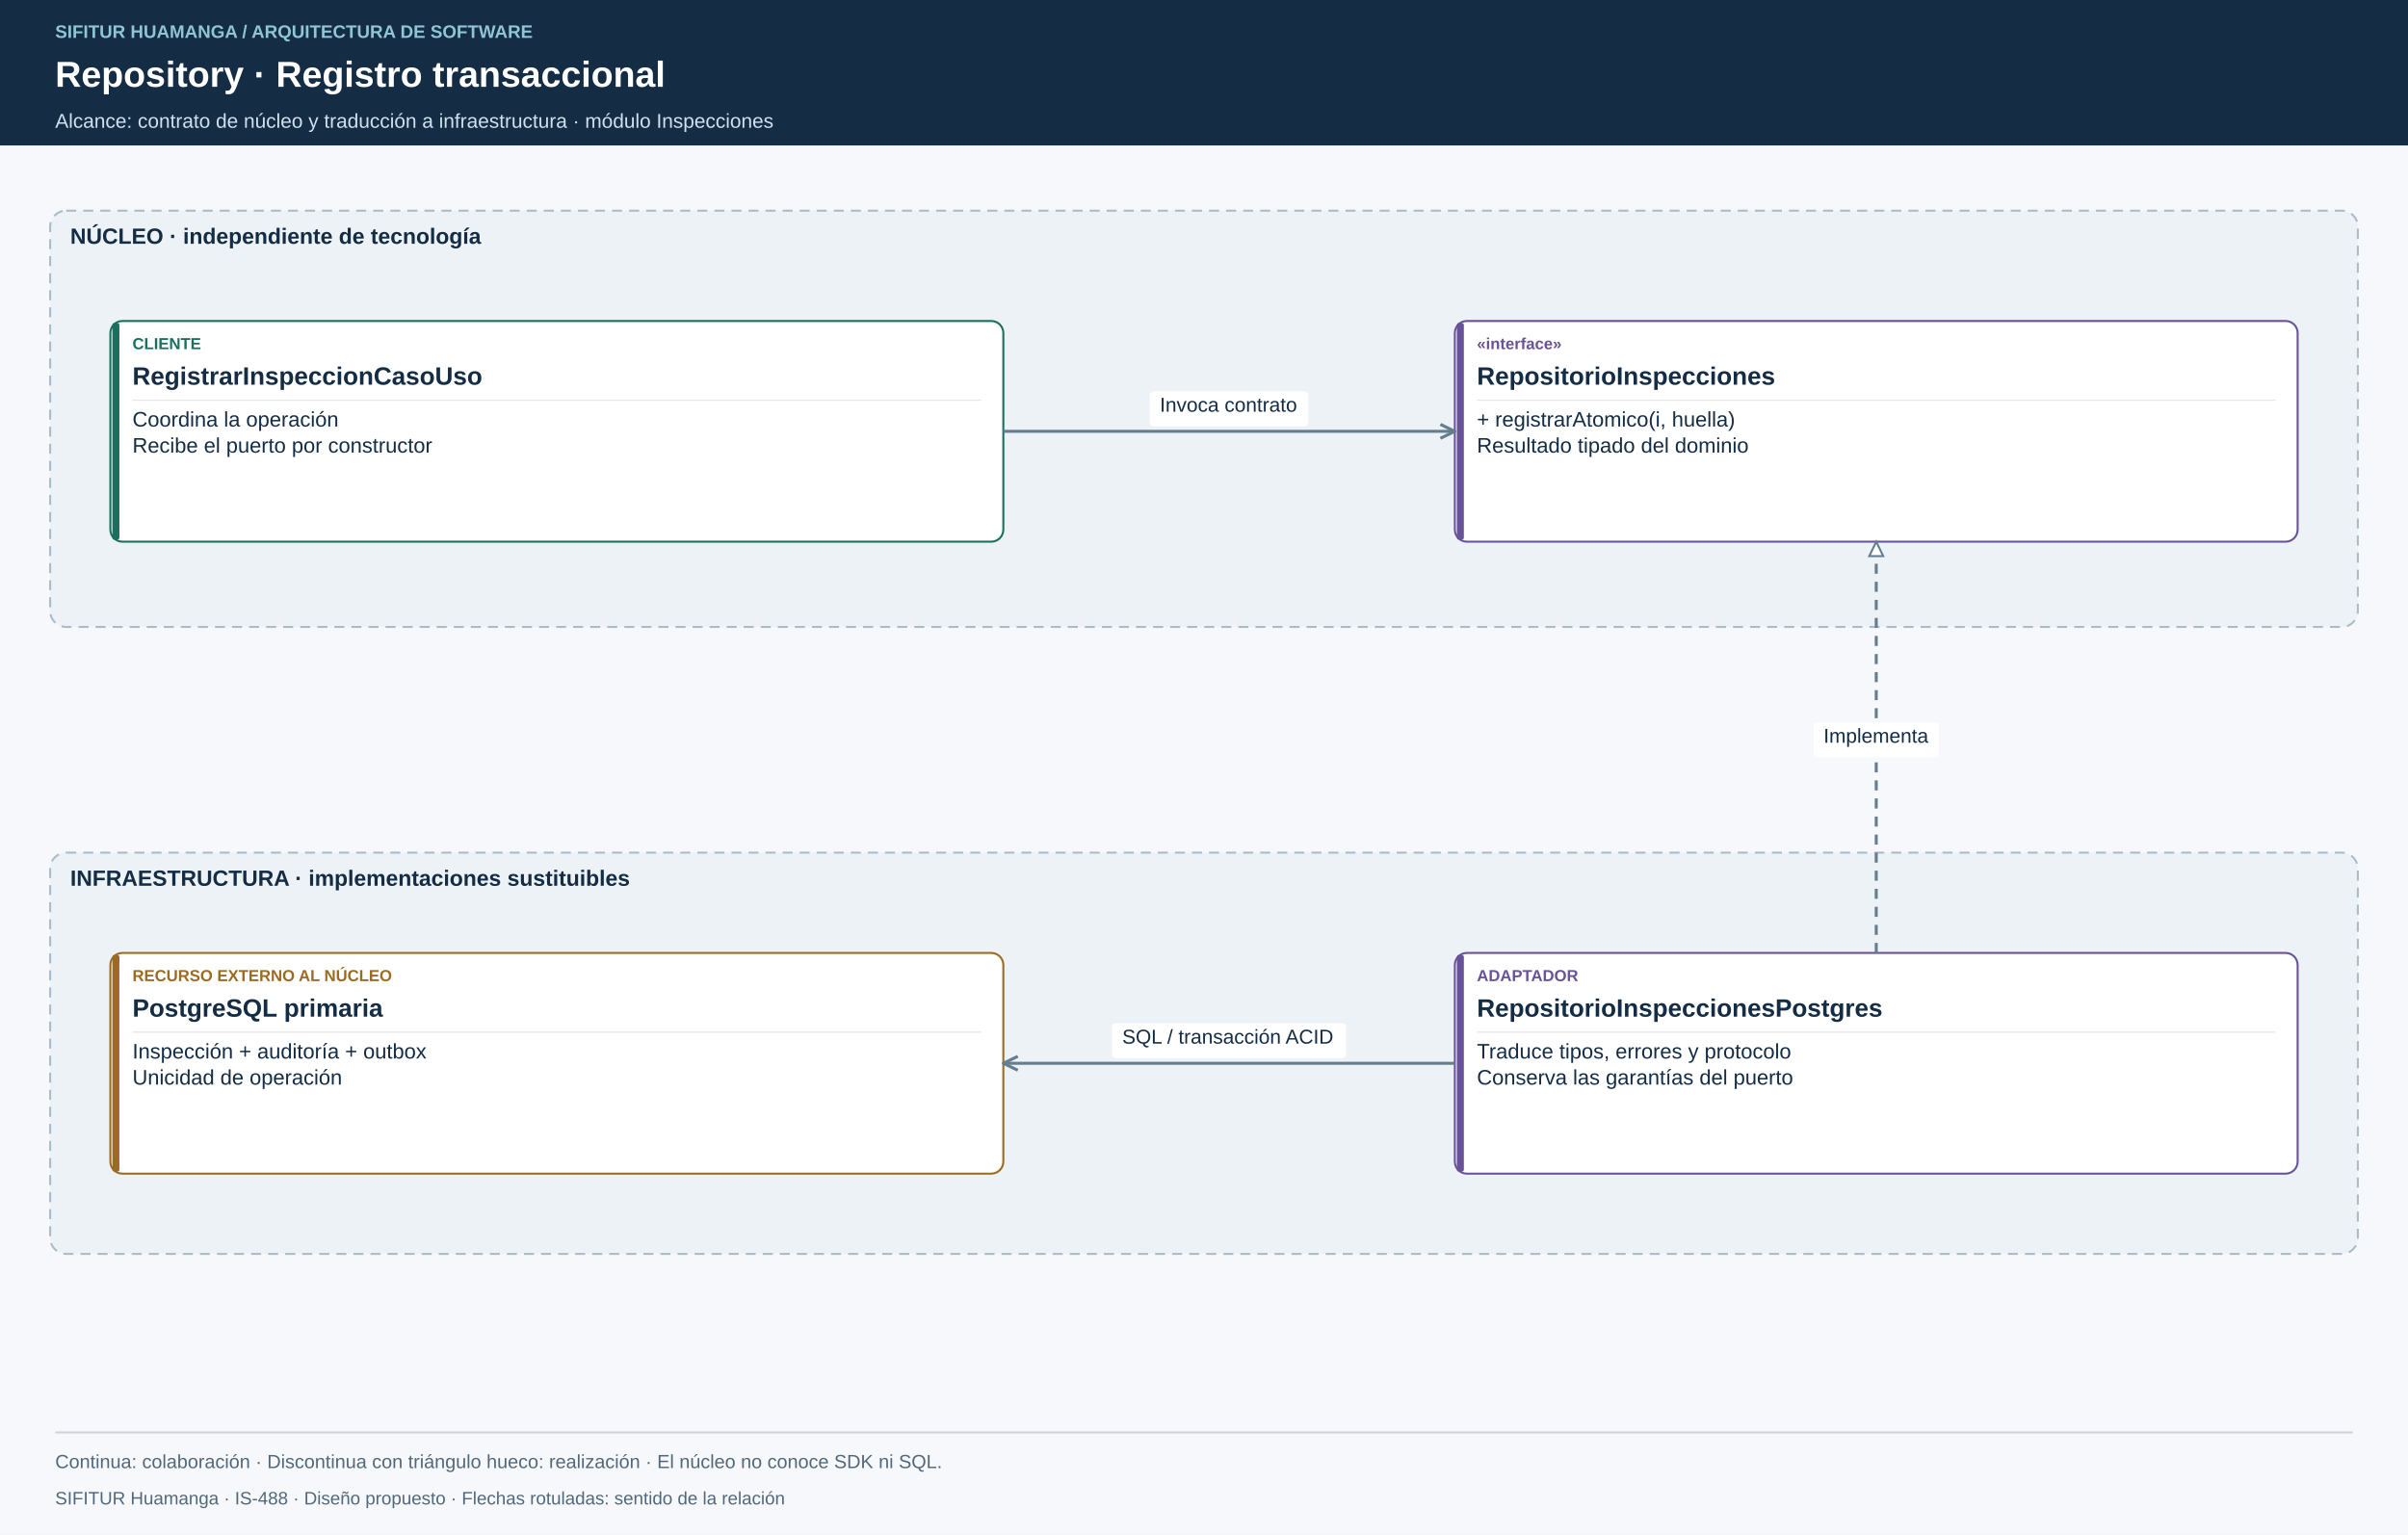
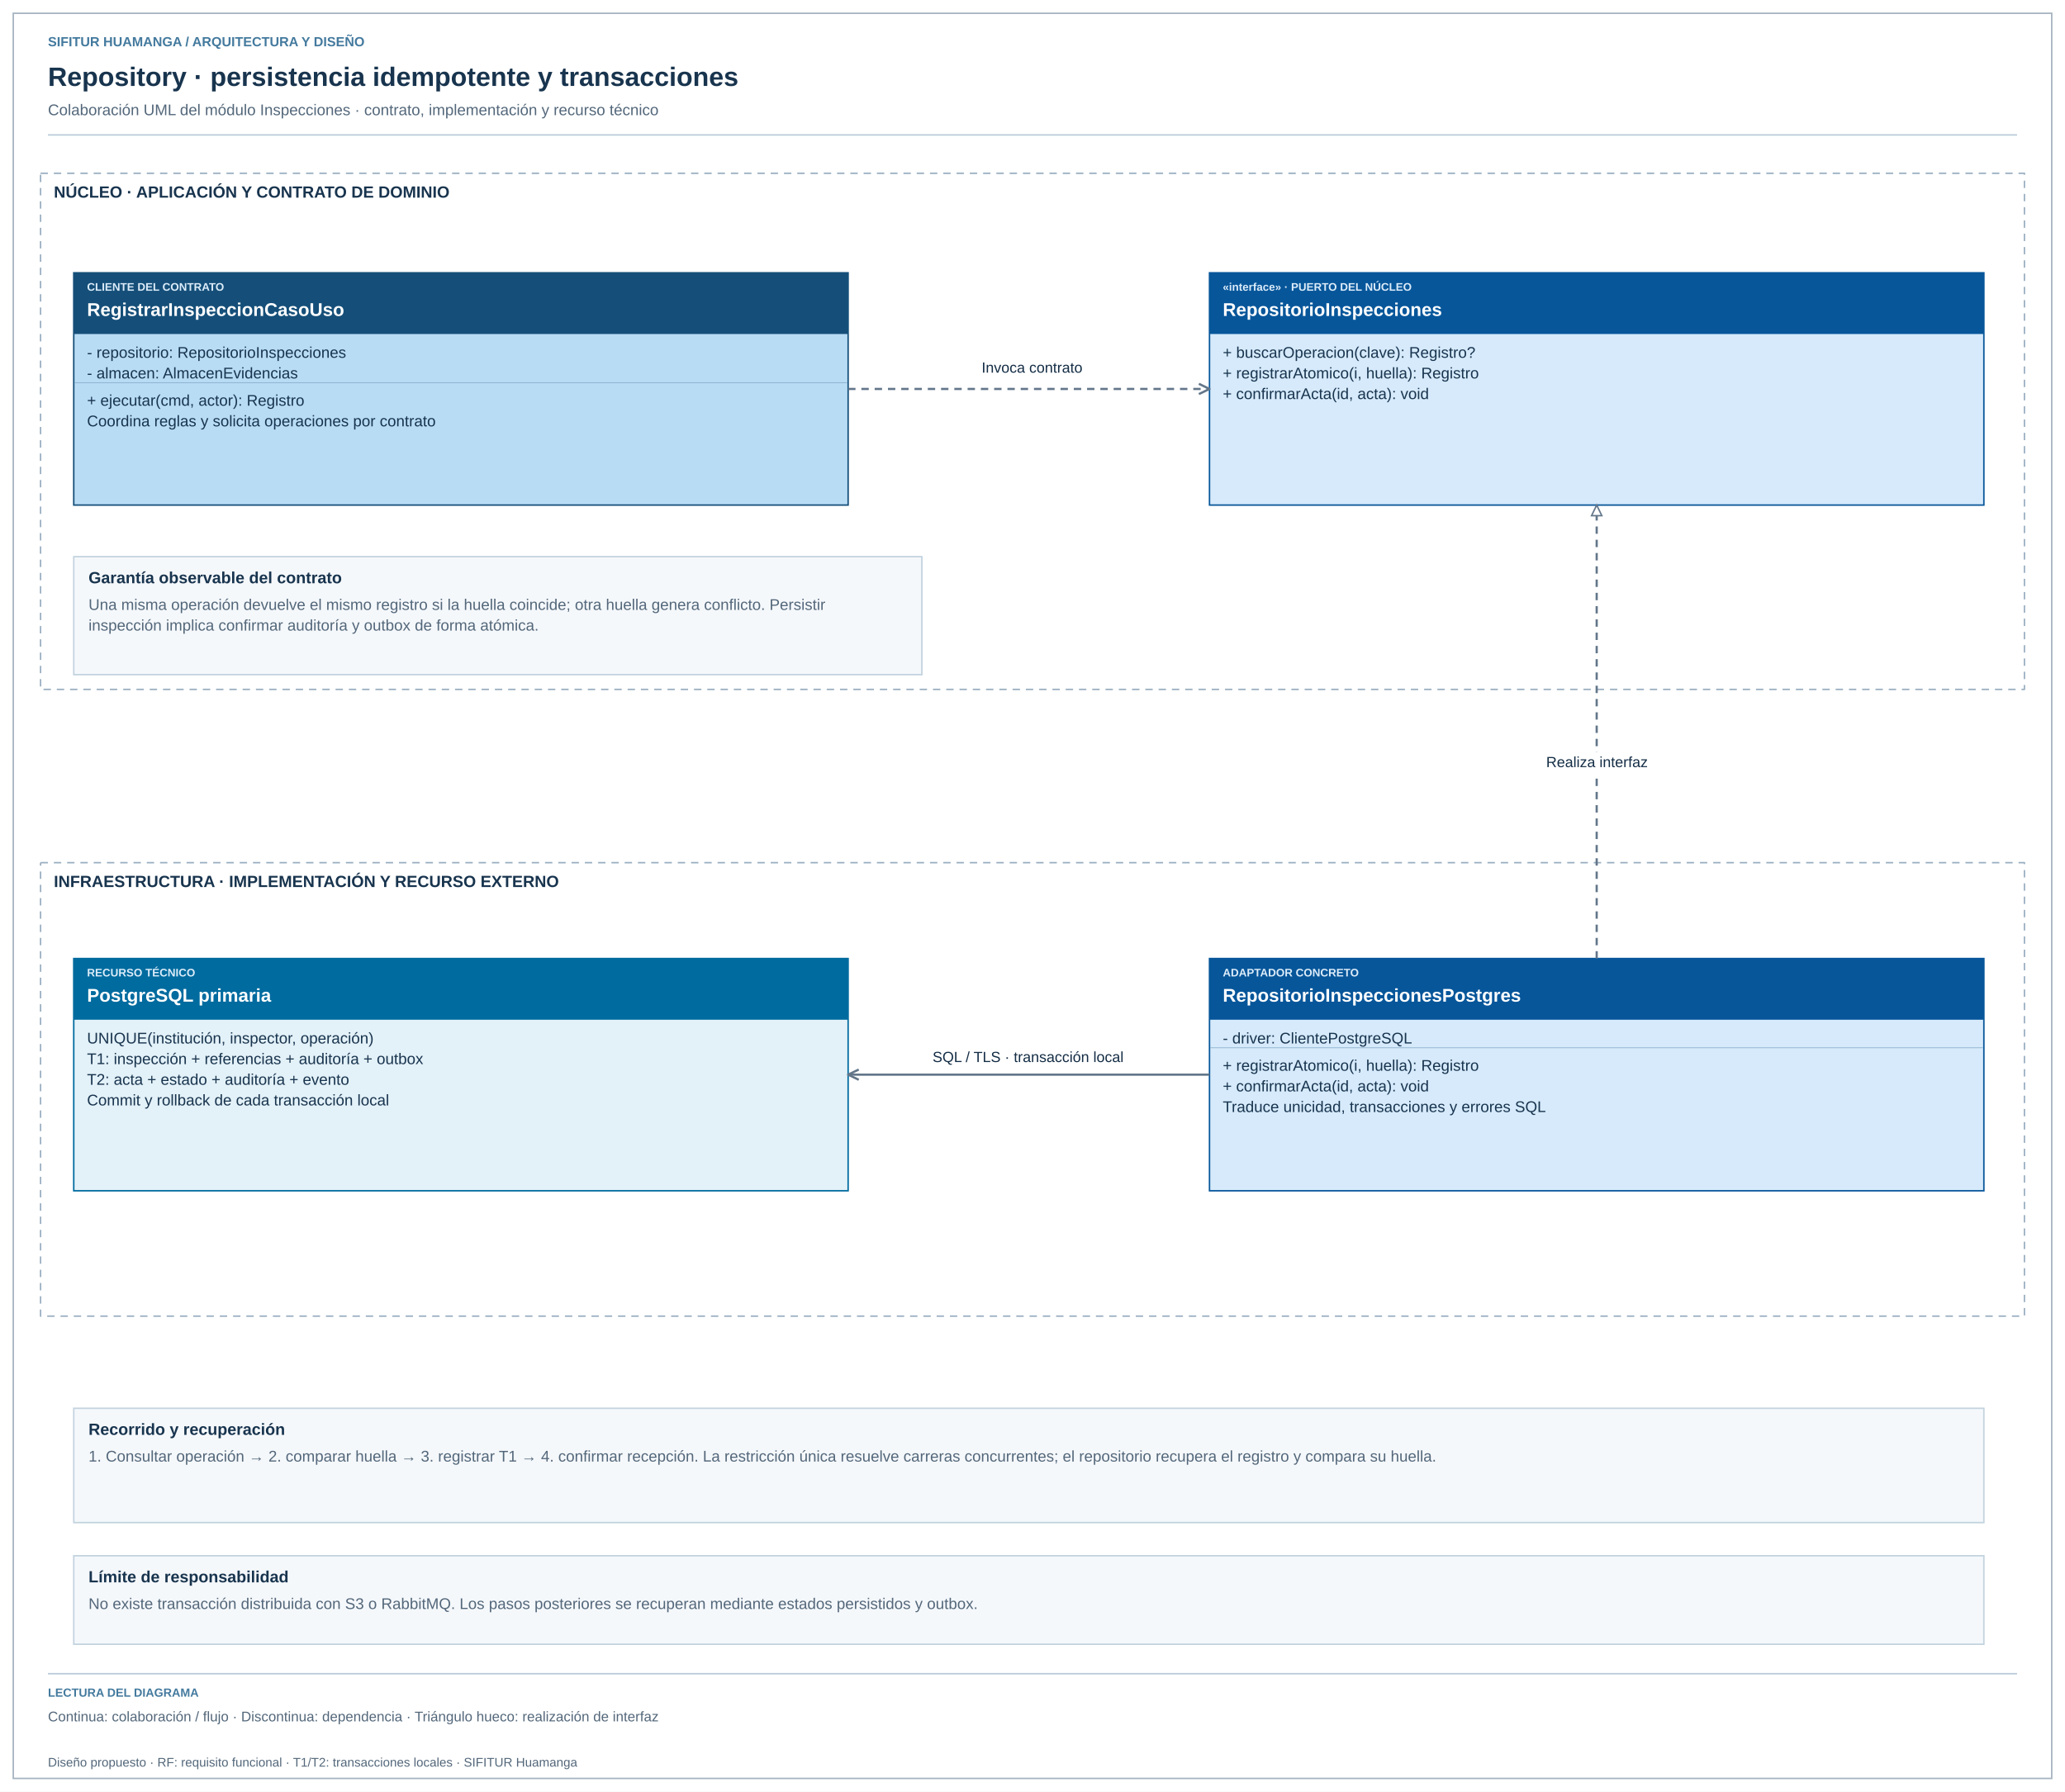
- <svg xmlns="http://www.w3.org/2000/svg" width="2400" height="1530" viewBox="0 0 2400 1530" role="img">
-   <rect width="100%" height="100%" fill="#f6f8fb" />
-   <rect x="0" y="0" width="2400" height="145" rx="0" fill="#142d45" stroke="none" stroke-width="2" />
-   <text x="55" y="37.76" font-family="Arial,sans-serif" font-size="18" font-weight="700" fill="#90c5d5">SIFITUR HUAMANGA  /  ARQUITECTURA DE SOFTWARE</text>
-   <text x="55" y="86.52" font-family="Arial,sans-serif" font-size="36" font-weight="700" fill="white">Repository · Registro transaccional</text>
-   <text x="55" y="127.4" font-family="Arial,sans-serif" font-size="20" font-weight="400" fill="#d1e0ed">Alcance: contrato de núcleo y traducción a infraestructura · módulo Inspecciones</text>
-   <rect x="50" y="210" width="2300" height="415" rx="16" fill="#edf2f7" stroke="#aabcca" stroke-width="2" stroke-dasharray="10 7" />
-   <text x="70" y="243.04" font-family="Arial,sans-serif" font-size="22" font-weight="700" fill="#142d45">NÚCLEO · independiente de tecnología</text>
-   <rect x="110" y="320" width="890" height="220" rx="12" fill="white" stroke="#19705d" stroke-width="2" />
-   <rect x="112" y="322" width="7" height="216" rx="2" fill="#19705d" stroke="none" stroke-width="2" />
-   <text x="132" y="348.12" font-family="Arial,sans-serif" font-size="16" font-weight="700" fill="#19705d">CLIENTE</text>
-   <text x="132" y="383.5" font-family="Arial,sans-serif" font-size="25" font-weight="700" fill="#142d45">RegistrarInspeccionCasoUso</text>
-   <polyline points="132,399 978,399" fill="none" stroke="#dce3ea" stroke-width="1" stroke-linejoin="round" />
-   <text x="132" y="425.22" font-family="Arial,sans-serif" font-size="21" font-weight="400" fill="#142d45">Coordina la operación</text>
-   <text x="132" y="451.22" font-family="Arial,sans-serif" font-size="21" font-weight="400" fill="#142d45">Recibe el puerto por constructor</text>
-   <rect x="1450" y="320" width="840" height="220" rx="12" fill="white" stroke="#685298" stroke-width="2" />
-   <rect x="1452" y="322" width="7" height="216" rx="2" fill="#685298" stroke="none" stroke-width="2" />
-   <text x="1472" y="348.12" font-family="Arial,sans-serif" font-size="16" font-weight="700" fill="#685298">«interface»</text>
-   <text x="1472" y="383.5" font-family="Arial,sans-serif" font-size="25" font-weight="700" fill="#142d45">RepositorioInspecciones</text>
-   <polyline points="1472,399 2268,399" fill="none" stroke="#dce3ea" stroke-width="1" stroke-linejoin="round" />
-   <text x="1472" y="425.22" font-family="Arial,sans-serif" font-size="21" font-weight="400" fill="#142d45">+ registrarAtomico(i, huella)</text>
-   <text x="1472" y="451.22" font-family="Arial,sans-serif" font-size="21" font-weight="400" fill="#142d45">Resultado tipado del dominio</text>
-   <polyline points="1000,430.0 1225.0,430.0 1450,430.0" fill="none" stroke="#657e8e" stroke-width="3" stroke-linejoin="round" />
-   <polyline points="1435.593,436.959 1450,430.0 1435.593,423.041" fill="none" stroke="#657e8e" stroke-width="3" stroke-linejoin="round" />
-   <rect x="1146.0" y="390" width="158.0" height="35" rx="4" fill="#ffffff" stroke="none" stroke-width="2" />
-   <text x="1156.0" y="410.4" font-family="Arial,sans-serif" font-size="20" font-weight="400" fill="#142d45">Invoca contrato</text>
-   <rect x="50" y="850" width="2300" height="400" rx="16" fill="#edf2f7" stroke="#aabcca" stroke-width="2" stroke-dasharray="10 7" />
-   <text x="70" y="883.04" font-family="Arial,sans-serif" font-size="22" font-weight="700" fill="#142d45">INFRAESTRUCTURA · implementaciones sustituibles</text>
-   <rect x="1450" y="950" width="840" height="220" rx="12" fill="white" stroke="#685298" stroke-width="2" />
-   <rect x="1452" y="952" width="7" height="216" rx="2" fill="#685298" stroke="none" stroke-width="2" />
-   <text x="1472" y="978.12" font-family="Arial,sans-serif" font-size="16" font-weight="700" fill="#685298">ADAPTADOR</text>
-   <text x="1472" y="1013.5" font-family="Arial,sans-serif" font-size="25" font-weight="700" fill="#142d45">RepositorioInspeccionesPostgres</text>
-   <polyline points="1472,1029 2268,1029" fill="none" stroke="#dce3ea" stroke-width="1" stroke-linejoin="round" />
-   <text x="1472" y="1055.22" font-family="Arial,sans-serif" font-size="21" font-weight="400" fill="#142d45">Traduce tipos, errores y protocolo</text>
-   <text x="1472" y="1081.22" font-family="Arial,sans-serif" font-size="21" font-weight="400" fill="#142d45">Conserva las garantías del puerto</text>
-   <rect x="110" y="950" width="890" height="220" rx="12" fill="white" stroke="#9b6b23" stroke-width="2" />
-   <rect x="112" y="952" width="7" height="216" rx="2" fill="#9b6b23" stroke="none" stroke-width="2" />
-   <text x="132" y="978.12" font-family="Arial,sans-serif" font-size="16" font-weight="700" fill="#9b6b23">RECURSO EXTERNO AL NÚCLEO</text>
-   <text x="132" y="1013.5" font-family="Arial,sans-serif" font-size="25" font-weight="700" fill="#142d45">PostgreSQL primaria</text>
-   <polyline points="132,1029 978,1029" fill="none" stroke="#dce3ea" stroke-width="1" stroke-linejoin="round" />
-   <text x="132" y="1055.22" font-family="Arial,sans-serif" font-size="21" font-weight="400" fill="#142d45">Inspección + auditoría + outbox</text>
-   <text x="132" y="1081.22" font-family="Arial,sans-serif" font-size="21" font-weight="400" fill="#142d45">Unicidad de operación</text>
-   <polyline points="1870.0,950 1870.0,745.0 1870.0,540" fill="none" stroke="#657e8e" stroke-width="3" stroke-linejoin="round" stroke-dasharray="10 8" />
-   <polygon points="1870.0,540 1876.959,554.407 1863.041,554.407" fill="white" stroke="#657e8e" stroke-width="2" />
-   <rect x="1807.5" y="720" width="125.0" height="35" rx="4" fill="#ffffff" stroke="none" stroke-width="2" />
-   <text x="1817.5" y="740.4" font-family="Arial,sans-serif" font-size="20" font-weight="400" fill="#142d45">Implementa</text>
-   <polyline points="1450,1060.0 1225.0,1060.0 1000,1060.0" fill="none" stroke="#657e8e" stroke-width="3" stroke-linejoin="round" />
-   <polyline points="1014.407,1053.041 1000,1060.0 1014.407,1066.959" fill="none" stroke="#657e8e" stroke-width="3" stroke-linejoin="round" />
-   <rect x="1108.516" y="1020" width="232.969" height="35" rx="4" fill="#ffffff" stroke="none" stroke-width="2" />
-   <text x="1118.516" y="1040.4" font-family="Arial,sans-serif" font-size="20" font-weight="400" fill="#142d45">SQL / transacción ACID</text>
-   <polyline points="55,1428 2345,1428" fill="none" stroke="#c8d4df" stroke-width="2" stroke-linejoin="round" />
-   <text x="55" y="1463.58" font-family="Arial,sans-serif" font-size="19" font-weight="400" fill="#52687a">Continua: colaboración · Discontinua con triángulo hueco: realización · El núcleo no conoce SDK ni SQL.</text>
-   <text x="55" y="1499.76" font-family="Arial,sans-serif" font-size="18" font-weight="400" fill="#52687a">SIFITUR Huamanga · IS-488 · Diseño propuesto · Flechas rotuladas: sentido de la relación</text>
+ <svg xmlns="http://www.w3.org/2000/svg" width="2800" height="2430" viewBox="0 0 2800 2430" role="img">
+   <rect width="100%" height="100%" fill="white" />
+   <rect x="18" y="18" width="2764" height="2394" rx="0" fill="white" stroke="#a6b3bf" stroke-width="2" />
+   <text x="65" y="62.76" font-family="Arial,sans-serif" font-size="18" font-weight="700" fill="#447a9e">SIFITUR HUAMANGA  /  ARQUITECTURA Y DISEÑO</text>
+   <text x="65" y="116.52" font-family="Arial,sans-serif" font-size="36" font-weight="700" fill="#18344e">Repository · persistencia idempotente y transacciones</text>
+   <text x="65" y="156.22" font-family="Arial,sans-serif" font-size="21" font-weight="400" fill="#53677a">Colaboración UML del módulo Inspecciones · contrato, implementación y recurso técnico</text>
+   <polyline points="65,183 2735,183" fill="none" stroke="#b8c9d8" stroke-width="2" stroke-linejoin="round" />
+   <polyline points="55,235 2745,235 2745,935 55,935 55,235" fill="none" stroke="#9aafc1" stroke-width="2" stroke-linejoin="round" stroke-dasharray="10 8" />
+   <text x="73" y="268.04" font-family="Arial,sans-serif" font-size="22" font-weight="700" fill="#18344e">NÚCLEO · APLICACIÓN Y CONTRATO DE DOMINIO</text>
+   <rect x="100" y="370" width="1050" height="315" rx="0" fill="#b9dcf5" stroke="#154f79" stroke-width="2" />
+   <rect x="100" y="370" width="1050" height="83" rx="0" fill="#154f79" stroke="none" stroke-width="2" />
+   <text x="118" y="394.3" font-family="Arial,sans-serif" font-size="15" font-weight="700" fill="#dcecf9">CLIENTE DEL CONTRATO</text>
+   <text x="118" y="428.5" font-family="Arial,sans-serif" font-size="25" font-weight="700" fill="white">RegistrarInspeccionCasoUso</text>
+   <text x="118" y="485.22" font-family="Arial,sans-serif" font-size="21" font-weight="400" fill="#18344e">- repositorio: RepositorioInspecciones</text>
+   <text x="118" y="513.22" font-family="Arial,sans-serif" font-size="21" font-weight="400" fill="#18344e">- almacen: AlmacenEvidencias</text>
+   <polyline points="101,519 1149,519" fill="none" stroke="#8cafcb" stroke-width="1" stroke-linejoin="round" />
+   <text x="118" y="550.22" font-family="Arial,sans-serif" font-size="21" font-weight="400" fill="#18344e">+ ejecutar(cmd, actor): Registro</text>
+   <text x="118" y="578.22" font-family="Arial,sans-serif" font-size="21" font-weight="400" fill="#18344e">Coordina reglas y solicita operaciones por contrato</text>
+   <rect x="1640" y="370" width="1050" height="315" rx="0" fill="#d6eafb" stroke="#07569a" stroke-width="2" />
+   <rect x="1640" y="370" width="1050" height="83" rx="0" fill="#07569a" stroke="none" stroke-width="2" />
+   <text x="1658" y="394.3" font-family="Arial,sans-serif" font-size="15" font-weight="700" fill="#dcecf9">«interface» · PUERTO DEL NÚCLEO</text>
+   <text x="1658" y="428.5" font-family="Arial,sans-serif" font-size="25" font-weight="700" fill="white">RepositorioInspecciones</text>
+   <text x="1658" y="485.22" font-family="Arial,sans-serif" font-size="21" font-weight="400" fill="#18344e">+ buscarOperacion(clave): Registro?</text>
+   <text x="1658" y="513.22" font-family="Arial,sans-serif" font-size="21" font-weight="400" fill="#18344e">+ registrarAtomico(i, huella): Registro</text>
+   <text x="1658" y="541.22" font-family="Arial,sans-serif" font-size="21" font-weight="400" fill="#18344e">+ confirmarActa(id, acta): void</text>
+   <polyline points="1150,527.5 1395.0,527.5 1640,527.5" fill="none" stroke="#63768a" stroke-width="3" stroke-linejoin="round" stroke-dasharray="10 8" />
+   <polyline points="1625.593,534.459 1640,527.5 1625.593,520.541" fill="none" stroke="#63768a" stroke-width="3" stroke-linejoin="round" />
+   <rect x="1321.0" y="485" width="158.0" height="35" rx="4" fill="#ffffff" stroke="none" stroke-width="2" />
+   <text x="1331.0" y="505.4" font-family="Arial,sans-serif" font-size="20" font-weight="400" fill="#142d45">Invoca contrato</text>
+   <rect x="100" y="755" width="1150" height="160" rx="0" fill="#f5f8fb" stroke="#c3d3df" stroke-width="2" />
+   <text x="120" y="791.04" font-family="Arial,sans-serif" font-size="22" font-weight="700" fill="#18344e">Garantía observable del contrato</text>
+   <text x="120" y="827.22" font-family="Arial,sans-serif" font-size="21" font-weight="400" fill="#53677a">Una misma operación devuelve el mismo registro si la huella coincide; otra huella genera conflicto. Persistir</text>
+   <text x="120" y="855.22" font-family="Arial,sans-serif" font-size="21" font-weight="400" fill="#53677a">inspección implica confirmar auditoría y outbox de forma atómica.</text>
+   <polyline points="55,1170 2745,1170 2745,1785 55,1785 55,1170" fill="none" stroke="#9aafc1" stroke-width="2" stroke-linejoin="round" stroke-dasharray="10 8" />
+   <text x="73" y="1203.04" font-family="Arial,sans-serif" font-size="22" font-weight="700" fill="#18344e">INFRAESTRUCTURA · IMPLEMENTACIÓN Y RECURSO EXTERNO</text>
+   <rect x="1640" y="1300" width="1050" height="315" rx="0" fill="#d6eafb" stroke="#07569a" stroke-width="2" />
+   <rect x="1640" y="1300" width="1050" height="83" rx="0" fill="#07569a" stroke="none" stroke-width="2" />
+   <text x="1658" y="1324.3" font-family="Arial,sans-serif" font-size="15" font-weight="700" fill="#dcecf9">ADAPTADOR CONCRETO</text>
+   <text x="1658" y="1358.5" font-family="Arial,sans-serif" font-size="25" font-weight="700" fill="white">RepositorioInspeccionesPostgres</text>
+   <text x="1658" y="1415.22" font-family="Arial,sans-serif" font-size="21" font-weight="400" fill="#18344e">- driver: ClientePostgreSQL</text>
+   <polyline points="1641,1421 2689,1421" fill="none" stroke="#8cafcb" stroke-width="1" stroke-linejoin="round" />
+   <text x="1658" y="1452.22" font-family="Arial,sans-serif" font-size="21" font-weight="400" fill="#18344e">+ registrarAtomico(i, huella): Registro</text>
+   <text x="1658" y="1480.22" font-family="Arial,sans-serif" font-size="21" font-weight="400" fill="#18344e">+ confirmarActa(id, acta): void</text>
+   <text x="1658" y="1508.22" font-family="Arial,sans-serif" font-size="21" font-weight="400" fill="#18344e">Traduce unicidad, transacciones y errores SQL</text>
+   <rect x="100" y="1300" width="1050" height="315" rx="0" fill="#e3f1f8" stroke="#006b9f" stroke-width="2" />
+   <rect x="100" y="1300" width="1050" height="83" rx="0" fill="#006b9f" stroke="none" stroke-width="2" />
+   <text x="118" y="1324.3" font-family="Arial,sans-serif" font-size="15" font-weight="700" fill="#dcecf9">RECURSO TÉCNICO</text>
+   <text x="118" y="1358.5" font-family="Arial,sans-serif" font-size="25" font-weight="700" fill="white">PostgreSQL primaria</text>
+   <text x="118" y="1415.22" font-family="Arial,sans-serif" font-size="21" font-weight="400" fill="#18344e">UNIQUE(institución, inspector, operación)</text>
+   <text x="118" y="1443.22" font-family="Arial,sans-serif" font-size="21" font-weight="400" fill="#18344e">T1: inspección + referencias + auditoría + outbox</text>
+   <text x="118" y="1471.22" font-family="Arial,sans-serif" font-size="21" font-weight="400" fill="#18344e">T2: acta + estado + auditoría + evento</text>
+   <text x="118" y="1499.22" font-family="Arial,sans-serif" font-size="21" font-weight="400" fill="#18344e">Commit y rollback de cada transacción local</text>
+   <polyline points="2165.0,1300 2165.0,992.5 2165.0,685" fill="none" stroke="#63768a" stroke-width="3" stroke-linejoin="round" stroke-dasharray="10 8" />
+   <polygon points="2165.0,685 2171.959,699.407 2158.041,699.407" fill="white" stroke="#63768a" stroke-width="2" />
+   <rect x="2086.5" y="1020" width="157.0" height="35" rx="4" fill="#ffffff" stroke="none" stroke-width="2" />
+   <text x="2096.5" y="1040.4" font-family="Arial,sans-serif" font-size="20" font-weight="400" fill="#142d45">Realiza interfaz</text>
+   <polyline points="1640,1457.5 1395.0,1457.5 1150,1457.5" fill="none" stroke="#63768a" stroke-width="3" stroke-linejoin="round" />
+   <polyline points="1164.407,1450.541 1150,1457.5 1164.407,1464.459" fill="none" stroke="#63768a" stroke-width="3" stroke-linejoin="round" />
+   <rect x="1254.508" y="1420" width="280.984" height="35" rx="4" fill="#ffffff" stroke="none" stroke-width="2" />
+   <text x="1264.508" y="1440.4" font-family="Arial,sans-serif" font-size="20" font-weight="400" fill="#142d45">SQL / TLS · transacción local</text>
+   <rect x="100" y="1910" width="2590" height="155" rx="0" fill="#f5f8fb" stroke="#c3d3df" stroke-width="2" />
+   <text x="120" y="1946.04" font-family="Arial,sans-serif" font-size="22" font-weight="700" fill="#18344e">Recorrido y recuperación</text>
+   <text x="120" y="1982.22" font-family="Arial,sans-serif" font-size="21" font-weight="400" fill="#53677a">1. Consultar operación → 2. comparar huella → 3. registrar T1 → 4. confirmar recepción. La restricción única resuelve carreras concurrentes; el repositorio recupera el registro y compara su huella.</text>
+   <rect x="100" y="2110" width="2590" height="120" rx="0" fill="#f5f8fb" stroke="#c3d3df" stroke-width="2" />
+   <text x="120" y="2146.04" font-family="Arial,sans-serif" font-size="22" font-weight="700" fill="#18344e">Límite de responsabilidad</text>
+   <text x="120" y="2182.22" font-family="Arial,sans-serif" font-size="21" font-weight="400" fill="#53677a">No existe transacción distribuida con S3 o RabbitMQ. Los pasos posteriores se recuperan mediante estados persistidos y outbox.</text>
+   <polyline points="65,2270 2735,2270" fill="none" stroke="#b8c9d8" stroke-width="2" stroke-linejoin="round" />
+   <text x="65" y="2301.12" font-family="Arial,sans-serif" font-size="16" font-weight="700" fill="#447a9e">LECTURA DEL DIAGRAMA</text>
+   <text x="65" y="2334.58" font-family="Arial,sans-serif" font-size="19" font-weight="400" fill="#53677a">Continua: colaboración / flujo · Discontinua: dependencia · Triángulo hueco: realización de interfaz</text>
+   <text x="65" y="2395.94" font-family="Arial,sans-serif" font-size="17" font-weight="400" fill="#53677a">Diseño propuesto · RF: requisito funcional · T1/T2: transacciones locales · SIFITUR Huamanga</text>
</svg>
